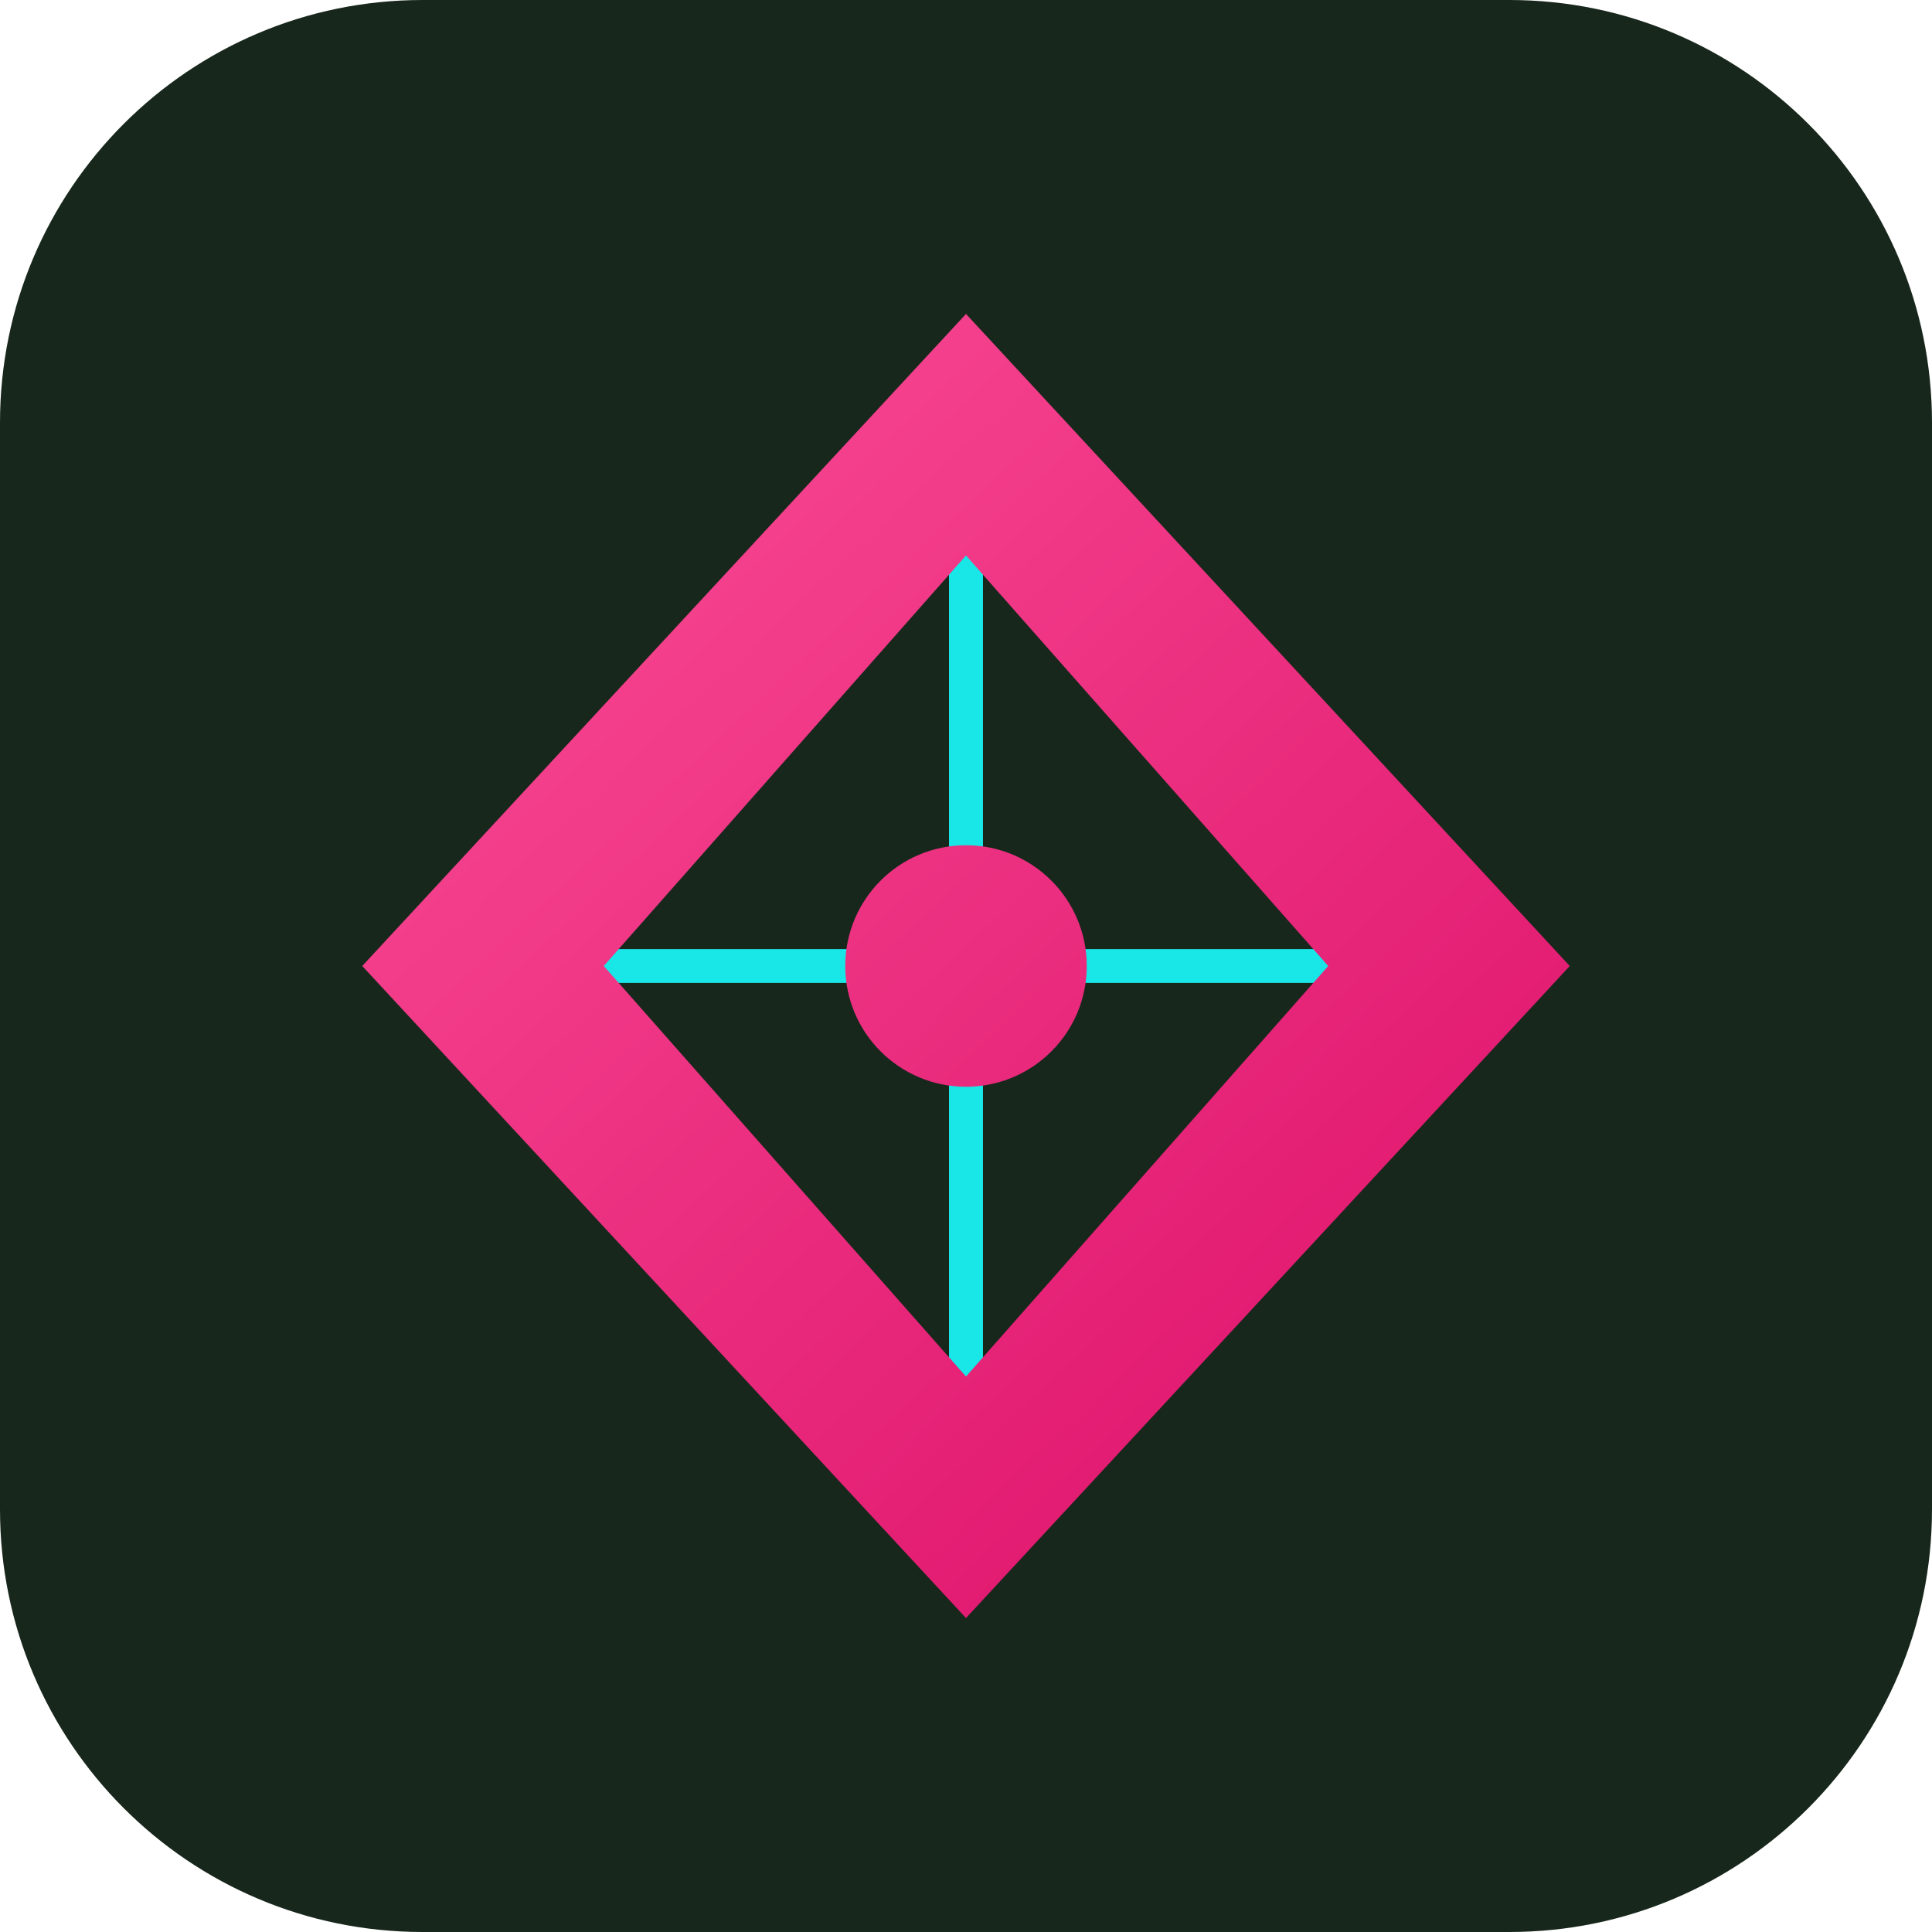
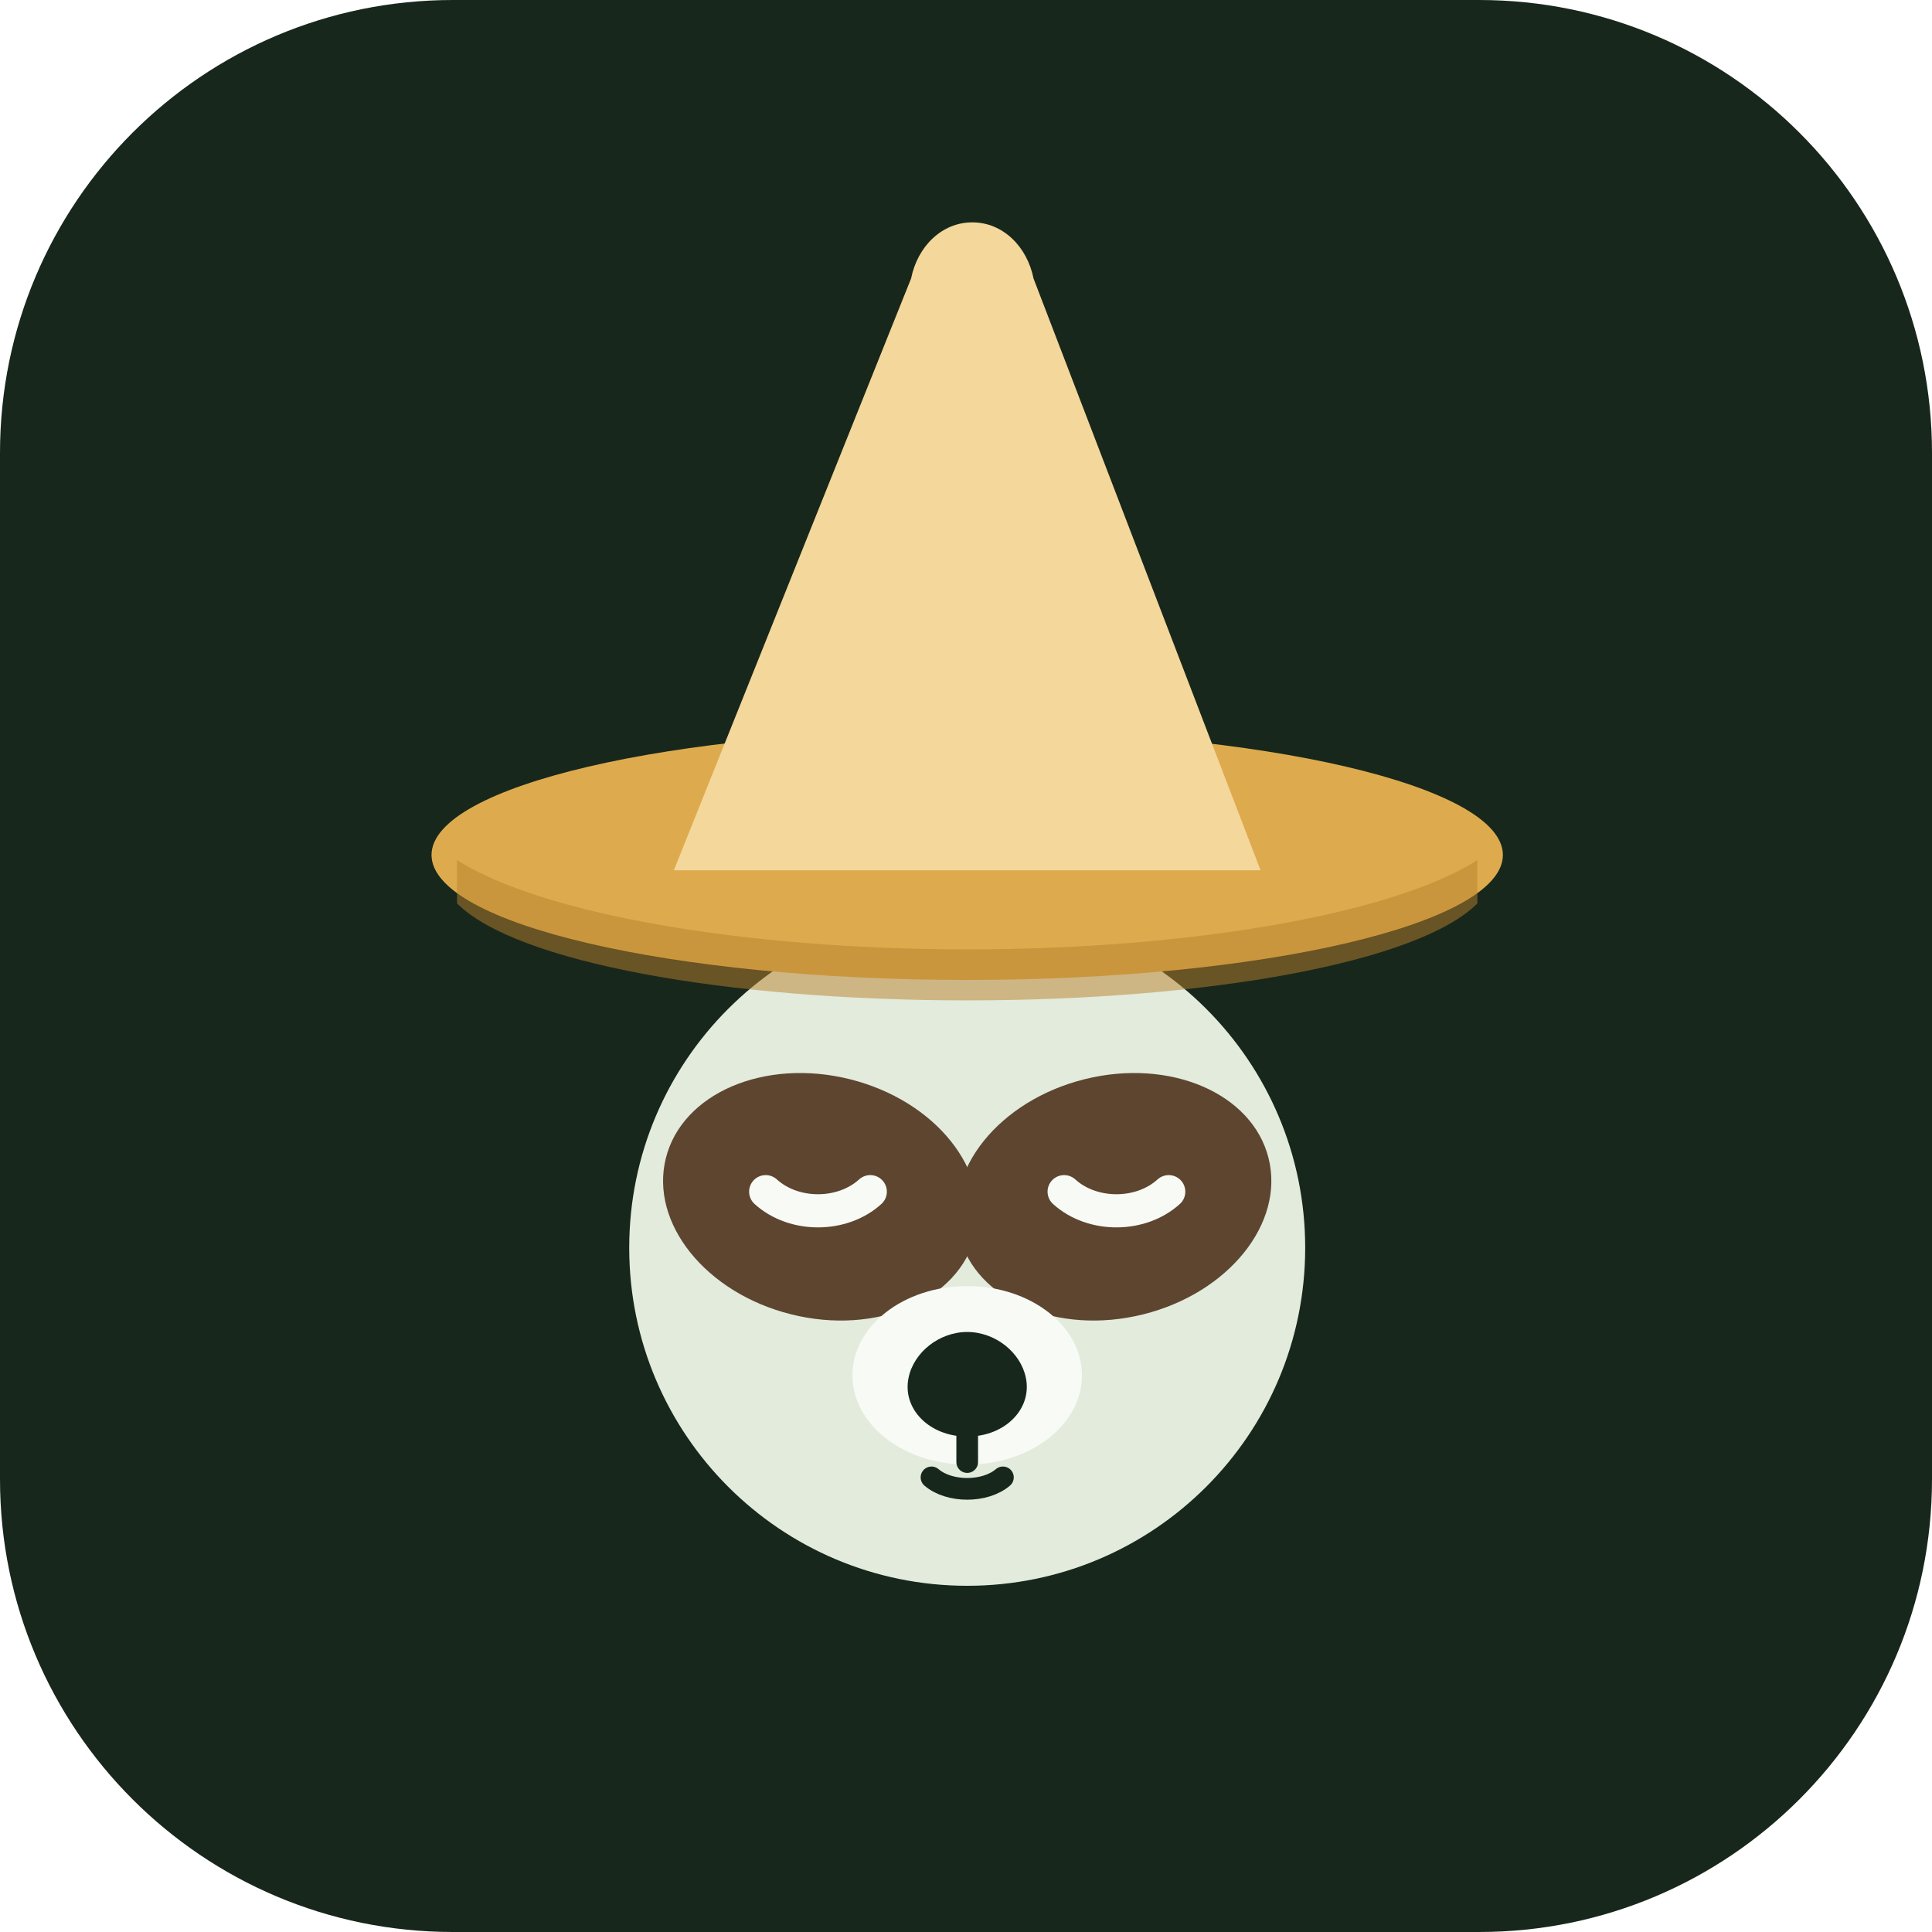
<svg xmlns="http://www.w3.org/2000/svg" width="128" height="128" viewBox="0 0 128 128" fill="none" role="img" aria-label="Wizardry">
-   <defs>
-     <linearGradient id="armada-sail" x1="24" y1="8" x2="104" y2="93" gradientUnits="userSpaceOnUse">
-       <stop offset="0" stop-color="#fb4d96" />
-       <stop offset="1" stop-color="#e0186f" />
-     </linearGradient>
-   </defs>
-   <rect width="128" height="128" rx="28" fill="#18271c" />
-   <g transform="translate(12.8 12.8) scale(0.8)">
-     <g fill="#19e6e6">
-       <path d="M62.6 30h2.8v68h-2.8z" />
-       <path d="M30 62.6h68v2.8h-68z" />
-       <path d="M62.6 30h2.8v68h-2.8z" />
-     </g>
-     <path d="M64 10L114 64L64 118L14 64Z M64 30L94 64L64 98L34 64Z" fill-rule="evenodd" fill="url(#armada-sail)" />
-     <path d="M64 54a10 10 0 1 0 0 20a10 10 0 1 0 0-20z" fill="url(#armada-sail)" />
+   <rect width="128" height="128" rx="30" fill="#18271c" />
+   <g transform="translate(10 10) scale(0.845)">
+     <circle cx="64" cy="86" r="26.5" fill="#e2ebdc" />
+     <ellipse cx="52.5" cy="82" rx="12.5" ry="9.5" fill="#5d4530" transform="rotate(14 52.5 82)" />
+     <ellipse cx="75.5" cy="82" rx="12.5" ry="9.5" fill="#5d4530" transform="rotate(-14 75.5 82)" />
+     <path d="M48.2 81.6c2.2 2 6 2 8.2 0" stroke="#f8faf5" stroke-width="2.6" stroke-linecap="round" fill="none" />
+     <path d="M71.6 81.6c2.2 2 6 2 8.2 0" stroke="#f8faf5" stroke-width="2.6" stroke-linecap="round" fill="none" />
+     <ellipse cx="64" cy="96" rx="9" ry="7" fill="#f8faf5" />
+     <path d="M64 92.6c2.2 0 4.2 1.6 4.6 3.6.5 2.4-1.6 4.6-4.6 4.6s-5.1-2.2-4.6-4.6c.4-2 2.4-3.6 4.6-3.6Z" fill="#18271c" />
+     <path d="M64 100.8v2" stroke="#18271c" stroke-width="1.7" stroke-linecap="round" />
+     <path d="M61.2 104c1.4 1.2 4.2 1.2 5.6 0" stroke="#18271c" stroke-width="1.7" stroke-linecap="round" fill="none" />
+     <path d="M64 45.4c23.2 0 42 4.4 42 9.8s-18.8 9.8-42 9.8-42-4.4-42-9.8 18.8-9.8 42-9.8Z" fill="#ddab4e" />
+     <path d="M64.4 5.6c2.4 0 4.3 1.9 4.8 4.4L87 56.4H41L59.6 10c.5-2.5 2.4-4.4 4.8-4.4Z" fill="#f4d79a" />
+     <path d="M24 55.6c6.6 4.2 22.4 7 40 7s33.4-2.8 40-7v3.4c-4.6 4.6-21 7.6-40 7.6s-35.4-3-40-7.6Z" fill="#b8812b" opacity="0.5" />
  </g>
</svg>
